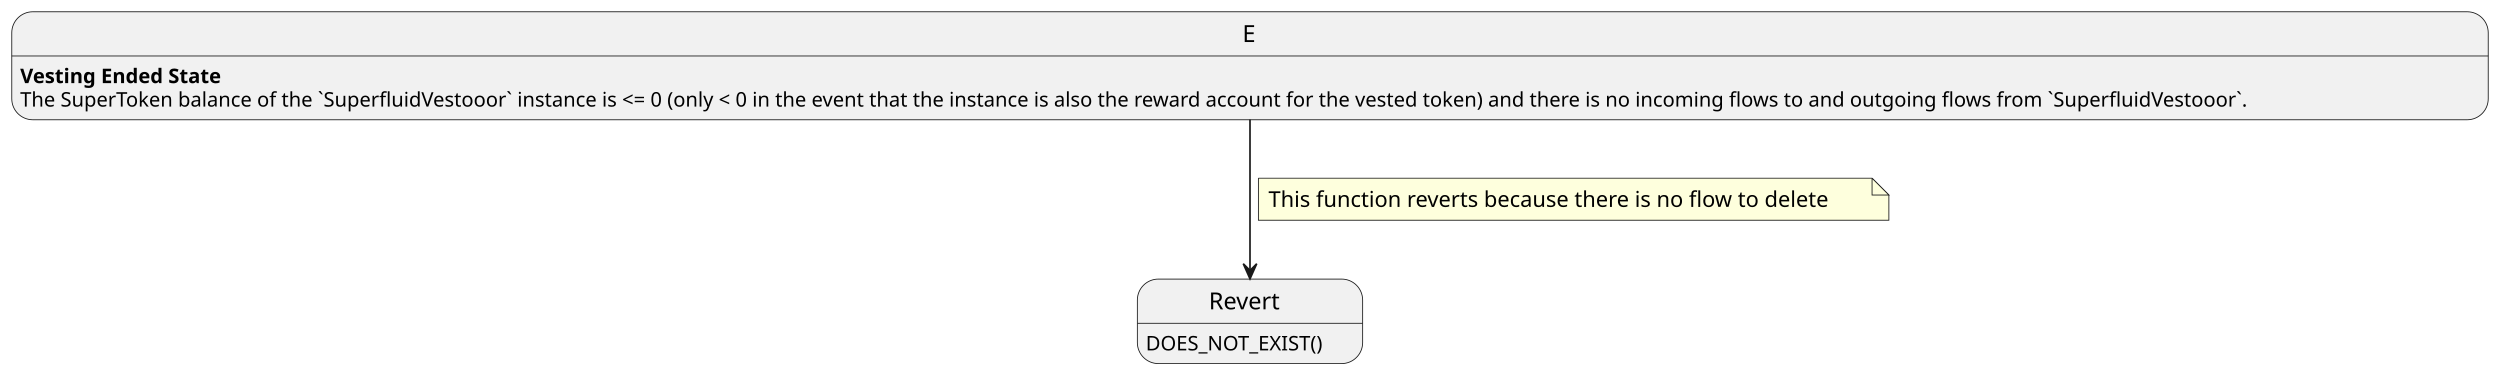
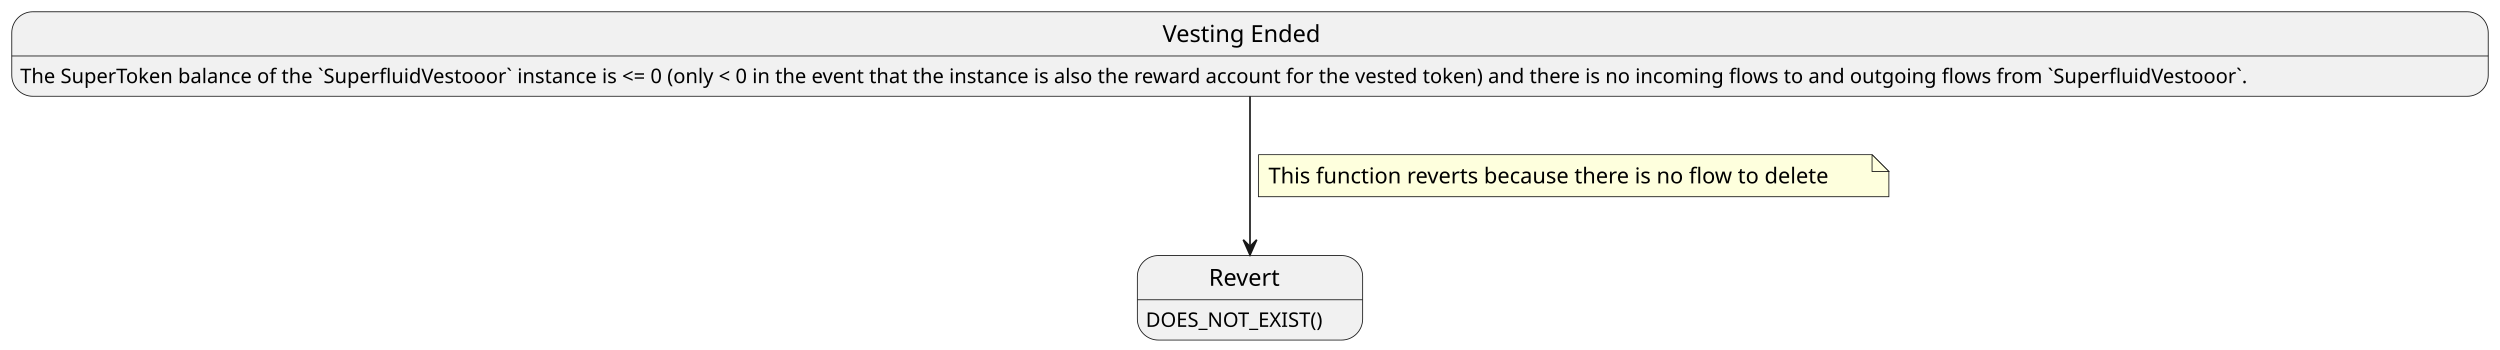
- <svg xmlns="http://www.w3.org/2000/svg" contentStyleType="text/css" height="222px" preserveAspectRatio="none" style="width:1487px;height:222px;background:#FFFFFF;" version="1.1" viewBox="0 0 1487 222" width="1487px" zoomAndPan="magnify">
+ <svg xmlns="http://www.w3.org/2000/svg" contentStyleType="text/css" height="208px" preserveAspectRatio="none" style="width:1487px;height:208px;background:#FFFFFF;" version="1.1" viewBox="0 0 1487 208" width="1487px" zoomAndPan="magnify">
  <defs />
  <g>
+     <g id="Revert">
+       <rect fill="#F1F1F1" height="50.266" rx="12.5" ry="12.5" style="stroke:#181818;stroke-width:0.5;" width="134" x="676.5" y="152" />
+       <line style="stroke:#181818;stroke-width:0.5;" x1="676.5" x2="810.5" y1="178.297" y2="178.297" />
+       <text fill="#000000" font-family="sans-serif" font-size="14" lengthAdjust="spacing" textLength="49" x="719" y="169.995">Revert</text>
+       <text fill="#000000" font-family="sans-serif" font-size="12" lengthAdjust="spacing" textLength="114" x="681.5" y="194.435">DOES_NOT_EXIST()</text>
+     </g>
    <g id="E">
-       <rect fill="#F1F1F1" height="64.234" rx="12.5" ry="12.5" style="stroke:#181818;stroke-width:0.5;" width="1473" x="7" y="7" />
+       <rect fill="#F1F1F1" height="50.266" rx="12.5" ry="12.5" style="stroke:#181818;stroke-width:0.5;" width="1473" x="7" y="7" />
      <line style="stroke:#181818;stroke-width:0.5;" x1="7" x2="1480" y1="33.297" y2="33.297" />
-       <text fill="#000000" font-family="sans-serif" font-size="14" lengthAdjust="spacing" textLength="9" x="739" y="24.995">E</text>
-       <text fill="#000000" font-family="sans-serif" font-size="12" font-weight="bold" lengthAdjust="spacing" textLength="148" x="12" y="49.435">Vesting Ended State</text>
-       <text fill="#000000" font-family="sans-serif" font-size="12" lengthAdjust="spacing" textLength="1453" x="12" y="63.404">The SuperToken balance of the `SuperfluidVestooor` instance is &lt;= 0 (only &lt; 0 in the event that the instance is also the reward account for the vested token) and there is no incoming flows to and outgoing flows from `SuperfluidVestooor`.</text>
-     </g>
-     <g id="Revert">
-       <rect fill="#F1F1F1" height="50.266" rx="12.5" ry="12.5" style="stroke:#181818;stroke-width:0.5;" width="134" x="676.5" y="166" />
-       <line style="stroke:#181818;stroke-width:0.5;" x1="676.5" x2="810.5" y1="192.297" y2="192.297" />
-       <text fill="#000000" font-family="sans-serif" font-size="14" lengthAdjust="spacing" textLength="49" x="719" y="183.995">Revert</text>
-       <text fill="#000000" font-family="sans-serif" font-size="12" lengthAdjust="spacing" textLength="114" x="681.5" y="208.435">DOES_NOT_EXIST()</text>
+       <text fill="#000000" font-family="sans-serif" font-size="14" lengthAdjust="spacing" textLength="104" x="691.5" y="24.995">Vesting Ended</text>
+       <text fill="#000000" font-family="sans-serif" font-size="12" lengthAdjust="spacing" textLength="1453" x="12" y="49.435">The SuperToken balance of the `SuperfluidVestooor` instance is &lt;= 0 (only &lt; 0 in the event that the instance is also the reward account for the vested token) and there is no incoming flows to and outgoing flows from `SuperfluidVestooor`.</text>
    </g>
    <g id="link_E_Revert">
-       <path d="M743.5,71.08 C743.5,97.357 743.5,134.741 743.5,160.546 " fill="none" id="E-to-Revert" style="stroke:#181818;stroke-width:1.0;" />
-       <polygon fill="#181818" points="743.5,165.869,747.5,156.869,743.5,160.869,739.5,156.869,743.5,165.869" style="stroke:#181818;stroke-width:1.0;" />
-       <path d="M748.5,106 L748.5,131 L1123.5,131 L1123.5,116 L1113.5,106 L748.5,106 " fill="#FEFFDD" style="stroke:#181818;stroke-width:0.5;" />
-       <path d="M1113.5,106 L1113.5,116 L1123.5,116 L1113.5,106 " fill="#FEFFDD" style="stroke:#181818;stroke-width:0.5;" />
-       <text fill="#000000" font-family="sans-serif" font-size="13" lengthAdjust="spacing" textLength="354" x="754.5" y="123.067">This function reverts because there is no flow to delete</text>
+       <path d="M743.5,57.258 C743.5,81.91 743.5,120.125 743.5,146.511 " fill="none" id="E-to-Revert" style="stroke:#181818;stroke-width:1.0;" />
+       <polygon fill="#181818" points="743.5,151.623,747.5,142.623,743.5,146.623,739.5,142.623,743.5,151.623" style="stroke:#181818;stroke-width:1.0;" />
+       <path d="M748.5,92 L748.5,117 L1123.5,117 L1123.5,102 L1113.5,92 L748.5,92 " fill="#FEFFDD" style="stroke:#181818;stroke-width:0.5;" />
+       <path d="M1113.5,92 L1113.5,102 L1123.5,102 L1113.5,92 " fill="#FEFFDD" style="stroke:#181818;stroke-width:0.5;" />
+       <text fill="#000000" font-family="sans-serif" font-size="13" lengthAdjust="spacing" textLength="354" x="754.5" y="109.067">This function reverts because there is no flow to delete</text>
    </g>
  </g>
</svg>
